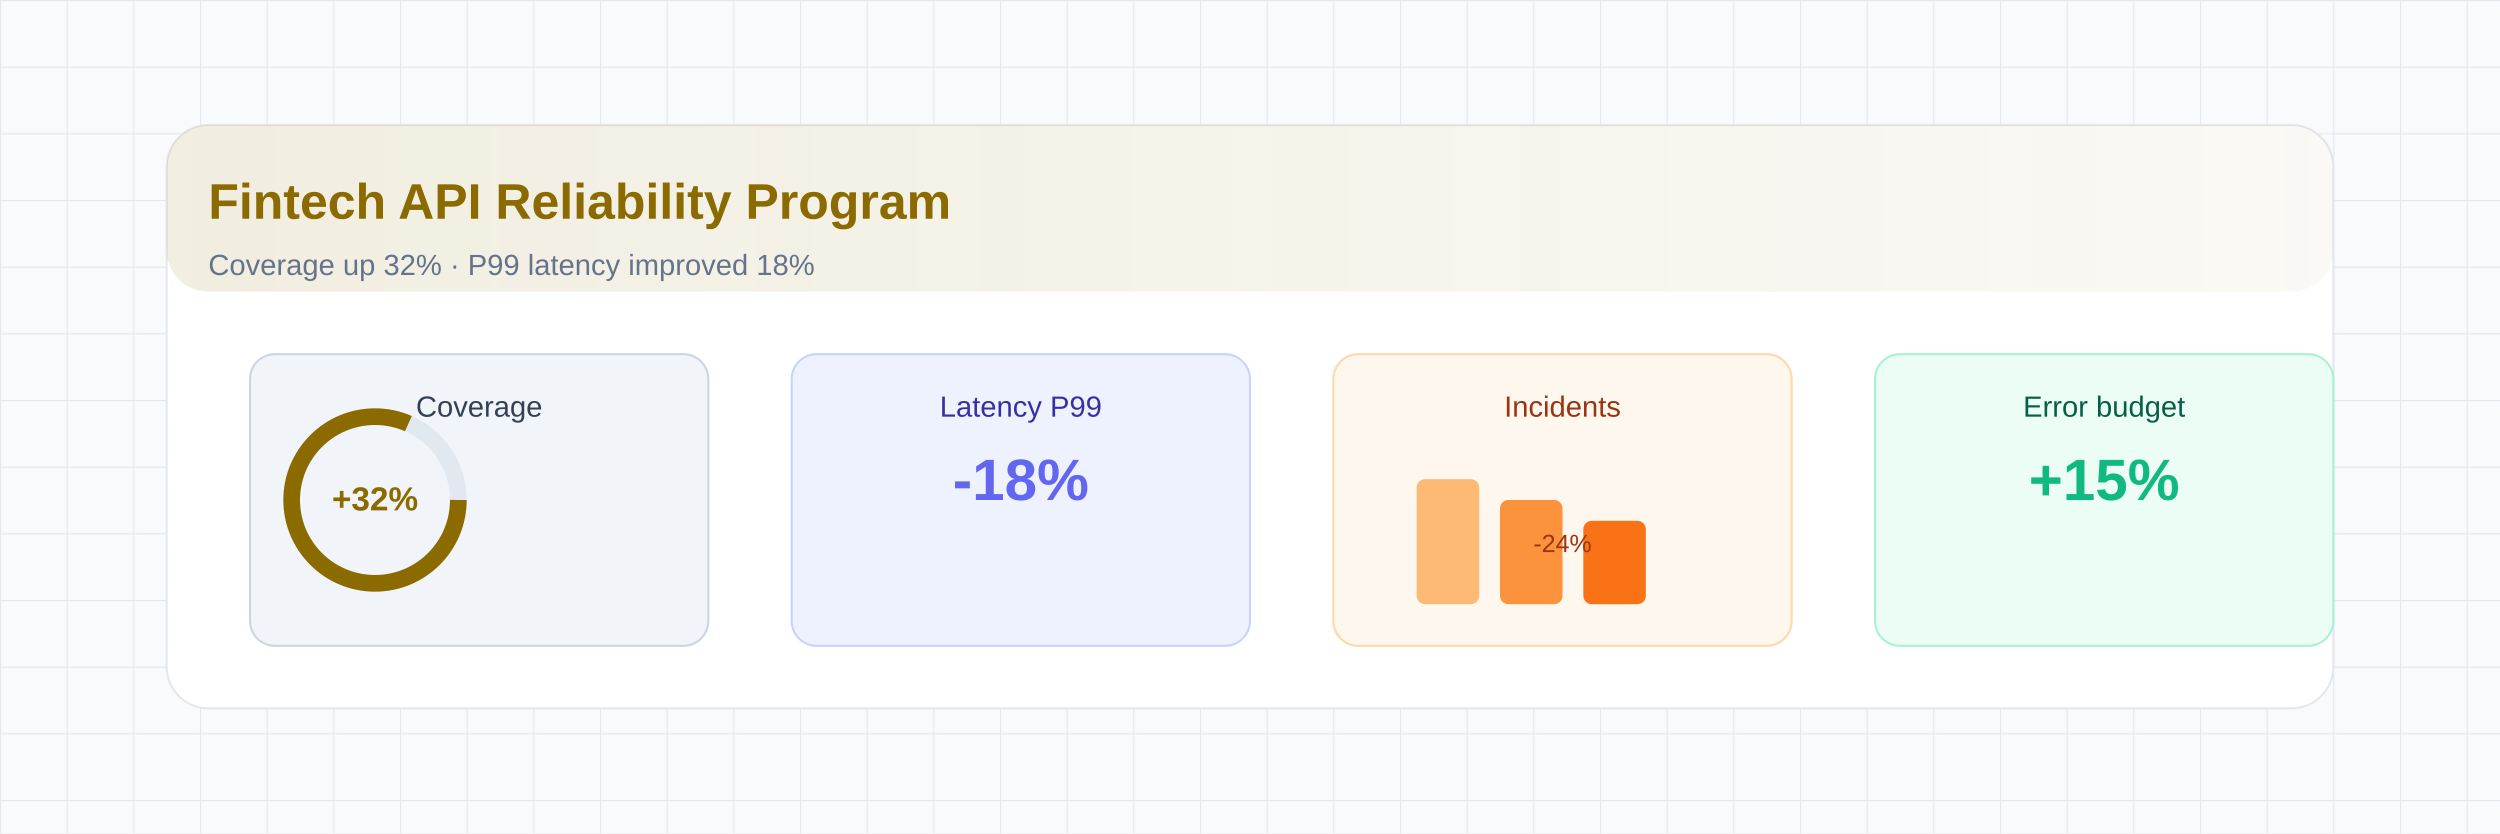
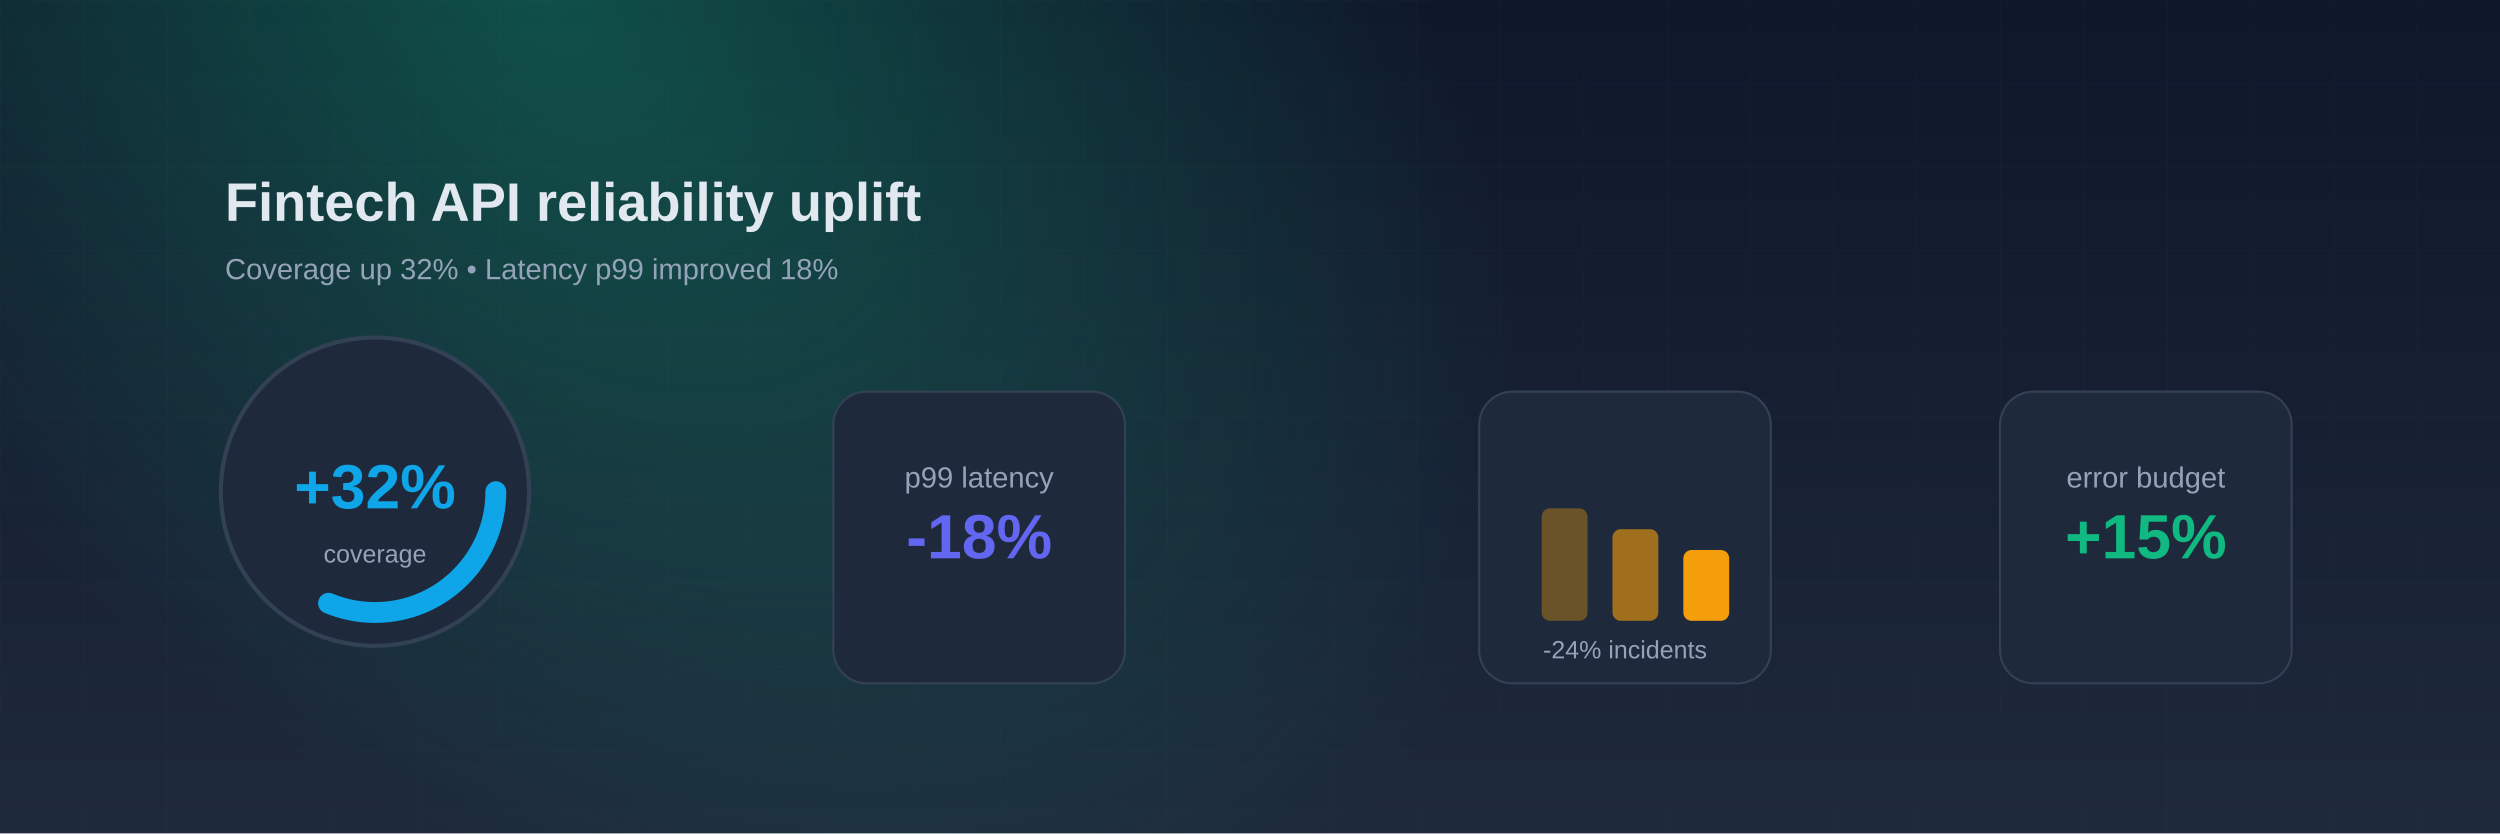
- <svg xmlns="http://www.w3.org/2000/svg" width="1200" height="400" viewBox="0 0 1200 400" fill="none">
-   <rect width="1200" height="400" fill="#F8FAFC" />
+ <svg xmlns="http://www.w3.org/2000/svg" width="1200" height="400" viewBox="0 0 1200 400" fill="none" role="img">
  <defs>
-     <linearGradient id="g2" x1="0" y1="0" x2="1" y2="0">
-       <stop offset="0" stop-color="#8B6B00" stop-opacity="0.12" />
-       <stop offset="1" stop-color="#8B6B00" stop-opacity="0.04" />
+     <linearGradient id="bgFin" x1="0" y1="0" x2="0" y2="1">
+       <stop offset="0" stop-color="#0f172a" />
+       <stop offset="1" stop-color="#1e293b" />
    </linearGradient>
-     <pattern id="grid2" width="32" height="32" patternUnits="userSpaceOnUse">
-       <path d="M32 0H0V32" stroke="#E2E8F0" stroke-width="1" />
+     <radialGradient id="glowFin" cx="0" cy="0" r="1" gradientUnits="userSpaceOnUse" gradientTransform="translate(260 0) rotate(45) scale(560 360)">
+       <stop stop-color="#10b981" stop-opacity="0.35" />
+       <stop offset="1" stop-color="#10b981" stop-opacity="0" />
+     </radialGradient>
+     <pattern id="gridFin" width="40" height="40" patternUnits="userSpaceOnUse">
+       <path d="M40 0H0V40" stroke="#334155" stroke-width="1" stroke-opacity="0.35" />
    </pattern>
  </defs>
-   <rect width="1200" height="400" fill="url(#grid2)" />
-   <rect x="80" y="60" width="1040" height="280" rx="20" fill="white" stroke="#E5E7EB" />
-   <rect x="80" y="60" width="1040" height="80" rx="20" fill="url(#g2)" />
-   <text x="100" y="105" font-family="Arial, sans-serif" font-size="24" font-weight="bold" fill="#8B6B00">Fintech API Reliability Program</text>
-   <text x="100" y="132" font-family="Arial, sans-serif" font-size="14" fill="#64748B">Coverage up 32% · P99 latency improved 18%</text>
-   <rect x="120" y="170" width="220" height="140" rx="12" fill="#F1F5F9" stroke="#CBD5E1" />
-   <text x="230" y="200" text-anchor="middle" font-family="Arial, sans-serif" font-size="14" fill="#334155">Coverage</text>
-   <circle cx="180" cy="240" r="40" fill="none" stroke="#E2E8F0" stroke-width="8" />
-   <circle cx="180" cy="240" r="40" fill="none" stroke="#8B6B00" stroke-width="8" stroke-dasharray="251 314" stroke-dashoffset="46" />
-   <text x="180" y="245" text-anchor="middle" font-family="Arial, sans-serif" font-size="16" font-weight="bold" fill="#8B6B00">+32%</text>
-   <rect x="380" y="170" width="220" height="140" rx="12" fill="#EEF2FF" stroke="#C7D2FE" />
-   <text x="490" y="200" text-anchor="middle" font-family="Arial, sans-serif" font-size="14" fill="#3730A3">Latency P99</text>
-   <text x="490" y="240" text-anchor="middle" font-family="Arial, sans-serif" font-size="28" font-weight="bold" fill="#6366F1">-18%</text>
-   <rect x="640" y="170" width="220" height="140" rx="12" fill="#FEF7ED" stroke="#FED7AA" />
-   <text x="750" y="200" text-anchor="middle" font-family="Arial, sans-serif" font-size="14" fill="#9A3412">Incidents</text>
-   <rect x="680" y="230" width="30" height="60" rx="4" fill="#FDBA74" />
-   <rect x="720" y="240" width="30" height="50" rx="4" fill="#FB923C" />
-   <rect x="760" y="250" width="30" height="40" rx="4" fill="#F97316" />
-   <text x="750" y="265" text-anchor="middle" font-family="Arial, sans-serif" font-size="12" fill="#9A3412">-24%</text>
-   <rect x="900" y="170" width="220" height="140" rx="12" fill="#ECFDF5" stroke="#A7F3D0" />
-   <text x="1010" y="200" text-anchor="middle" font-family="Arial, sans-serif" font-size="14" fill="#065F46">Error budget</text>
-   <text x="1010" y="240" text-anchor="middle" font-family="Arial, sans-serif" font-size="28" font-weight="bold" fill="#10B981">+15%</text>
+   <rect width="1200" height="400" fill="url(#bgFin)" />
+   <rect width="1200" height="400" fill="url(#gridFin)" opacity="0.25" />
+   <rect width="1200" height="400" fill="url(#glowFin)" />
+   <text x="108" y="106" font-family="'Segoe UI',Arial,sans-serif" font-size="26" font-weight="600" fill="#e2e8f0">Fintech API reliability uplift</text>
+   <text x="108" y="134" font-family="'Segoe UI',Arial,sans-serif" font-size="14" fill="#94a3b8">Coverage up 32% • Latency p99 improved 18%</text>
+   <g transform="translate(180 236)">
+     <circle r="74" fill="#1e293b" stroke="#334155" stroke-width="2" />
+     <circle r="58" fill="none" stroke="#1e293b" stroke-width="10" />
+     <circle r="58" fill="none" stroke="#0ea5e9" stroke-width="10" stroke-dasharray="364 408" stroke-dashoffset="250" stroke-linecap="round" />
+     <text text-anchor="middle" y="8" font-family="'Segoe UI',Arial" font-size="30" font-weight="600" fill="#0ea5e9">+32%</text>
+     <text text-anchor="middle" y="34" font-family="'Segoe UI',Arial" font-size="12" fill="#94a3b8">coverage</text>
+   </g>
+   <g transform="translate(470 188)">
+     <rect x="-70" y="0" width="140" height="140" rx="16" fill="#1e293b" stroke="#334155" />
+     <text x="0" y="46" text-anchor="middle" font-family="'Segoe UI',Arial" font-size="14" fill="#94a3b8">p99 latency</text>
+     <text x="0" y="80" text-anchor="middle" font-family="'Segoe UI',Arial" font-size="30" font-weight="600" fill="#6366f1">-18%</text>
+   </g>
+   <g transform="translate(780 188)">
+     <rect x="-70" y="0" width="140" height="140" rx="16" fill="#1e293b" stroke="#334155" />
+     <g transform="translate(-40 28)">
+       <rect x="0" y="28" width="22" height="54" rx="4" fill="#f59e0b" fill-opacity="0.35" />
+       <rect x="34" y="38" width="22" height="44" rx="4" fill="#f59e0b" fill-opacity="0.6" />
+       <rect x="68" y="48" width="22" height="34" rx="4" fill="#f59e0b" />
+       <text x="40" y="100" font-family="'Segoe UI',Arial" font-size="12" fill="#94a3b8" text-anchor="middle">-24% incidents</text>
+     </g>
+   </g>
+   <g transform="translate(1030 188)">
+     <rect x="-70" y="0" width="140" height="140" rx="16" fill="#1e293b" stroke="#334155" />
+     <text x="0" y="46" text-anchor="middle" font-family="'Segoe UI',Arial" font-size="14" fill="#94a3b8">error budget</text>
+     <text x="0" y="80" text-anchor="middle" font-family="'Segoe UI',Arial" font-size="30" font-weight="600" fill="#10b981">+15%</text>
+   </g>
</svg>
